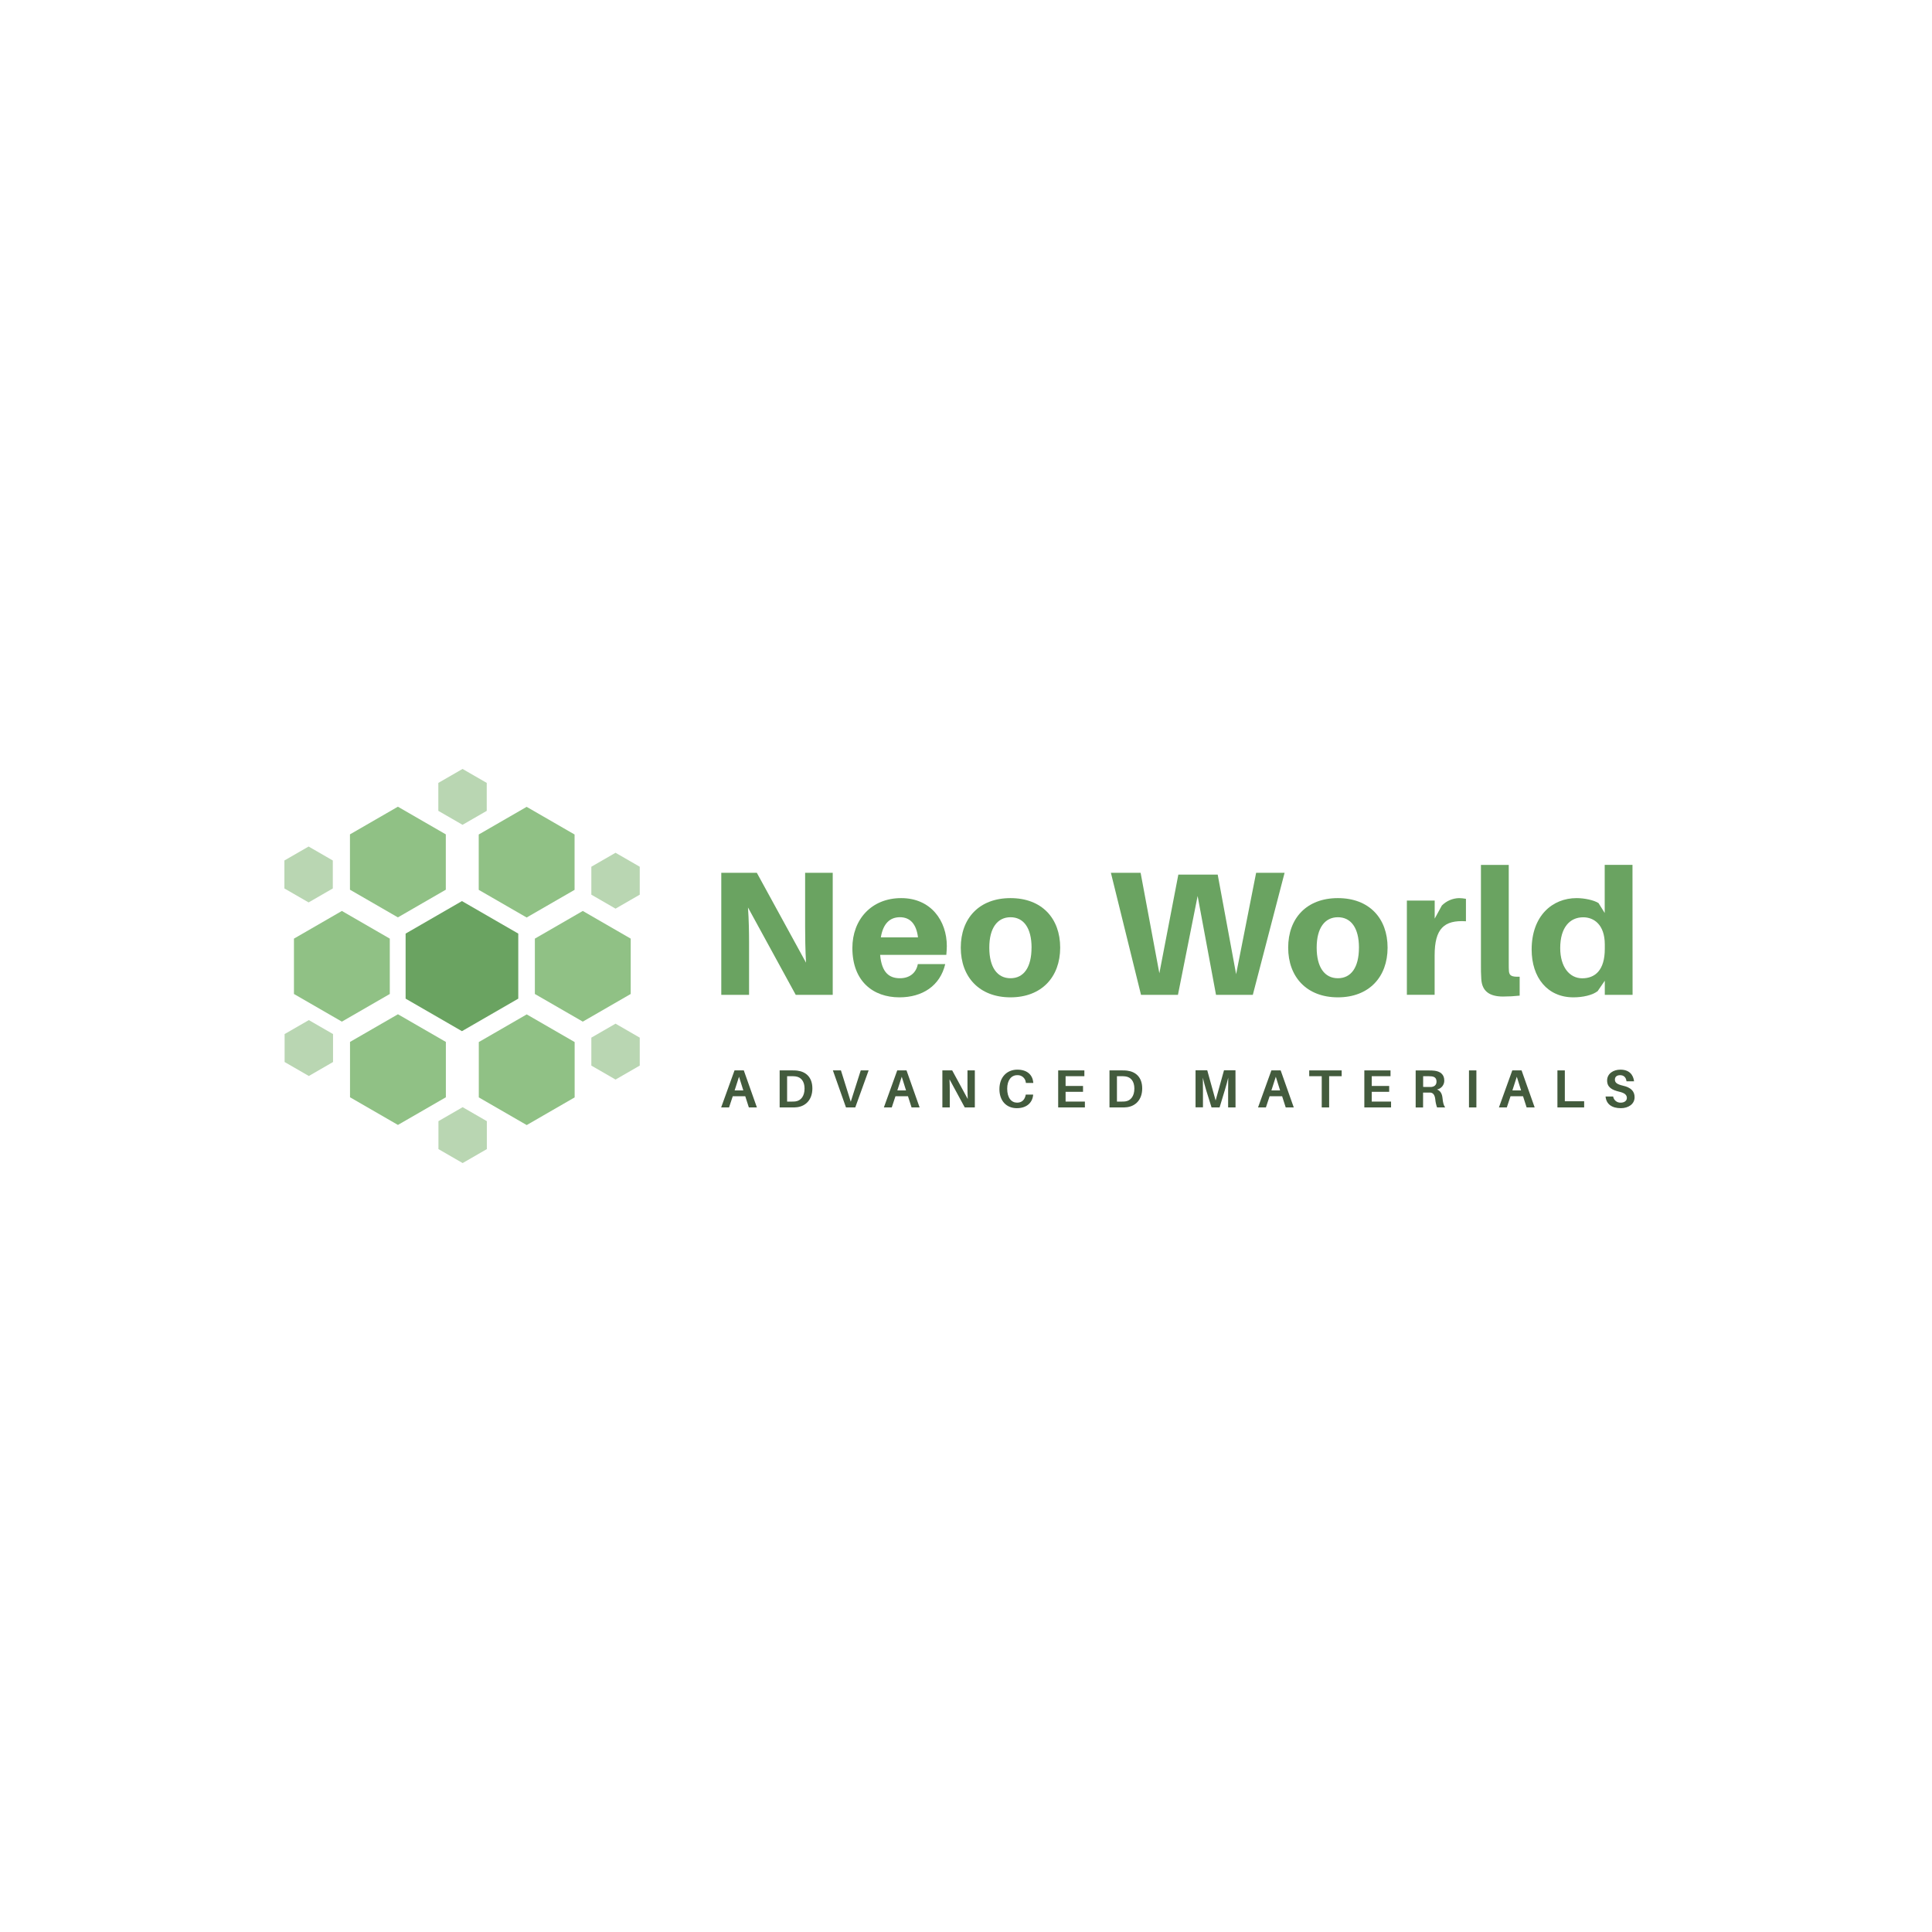
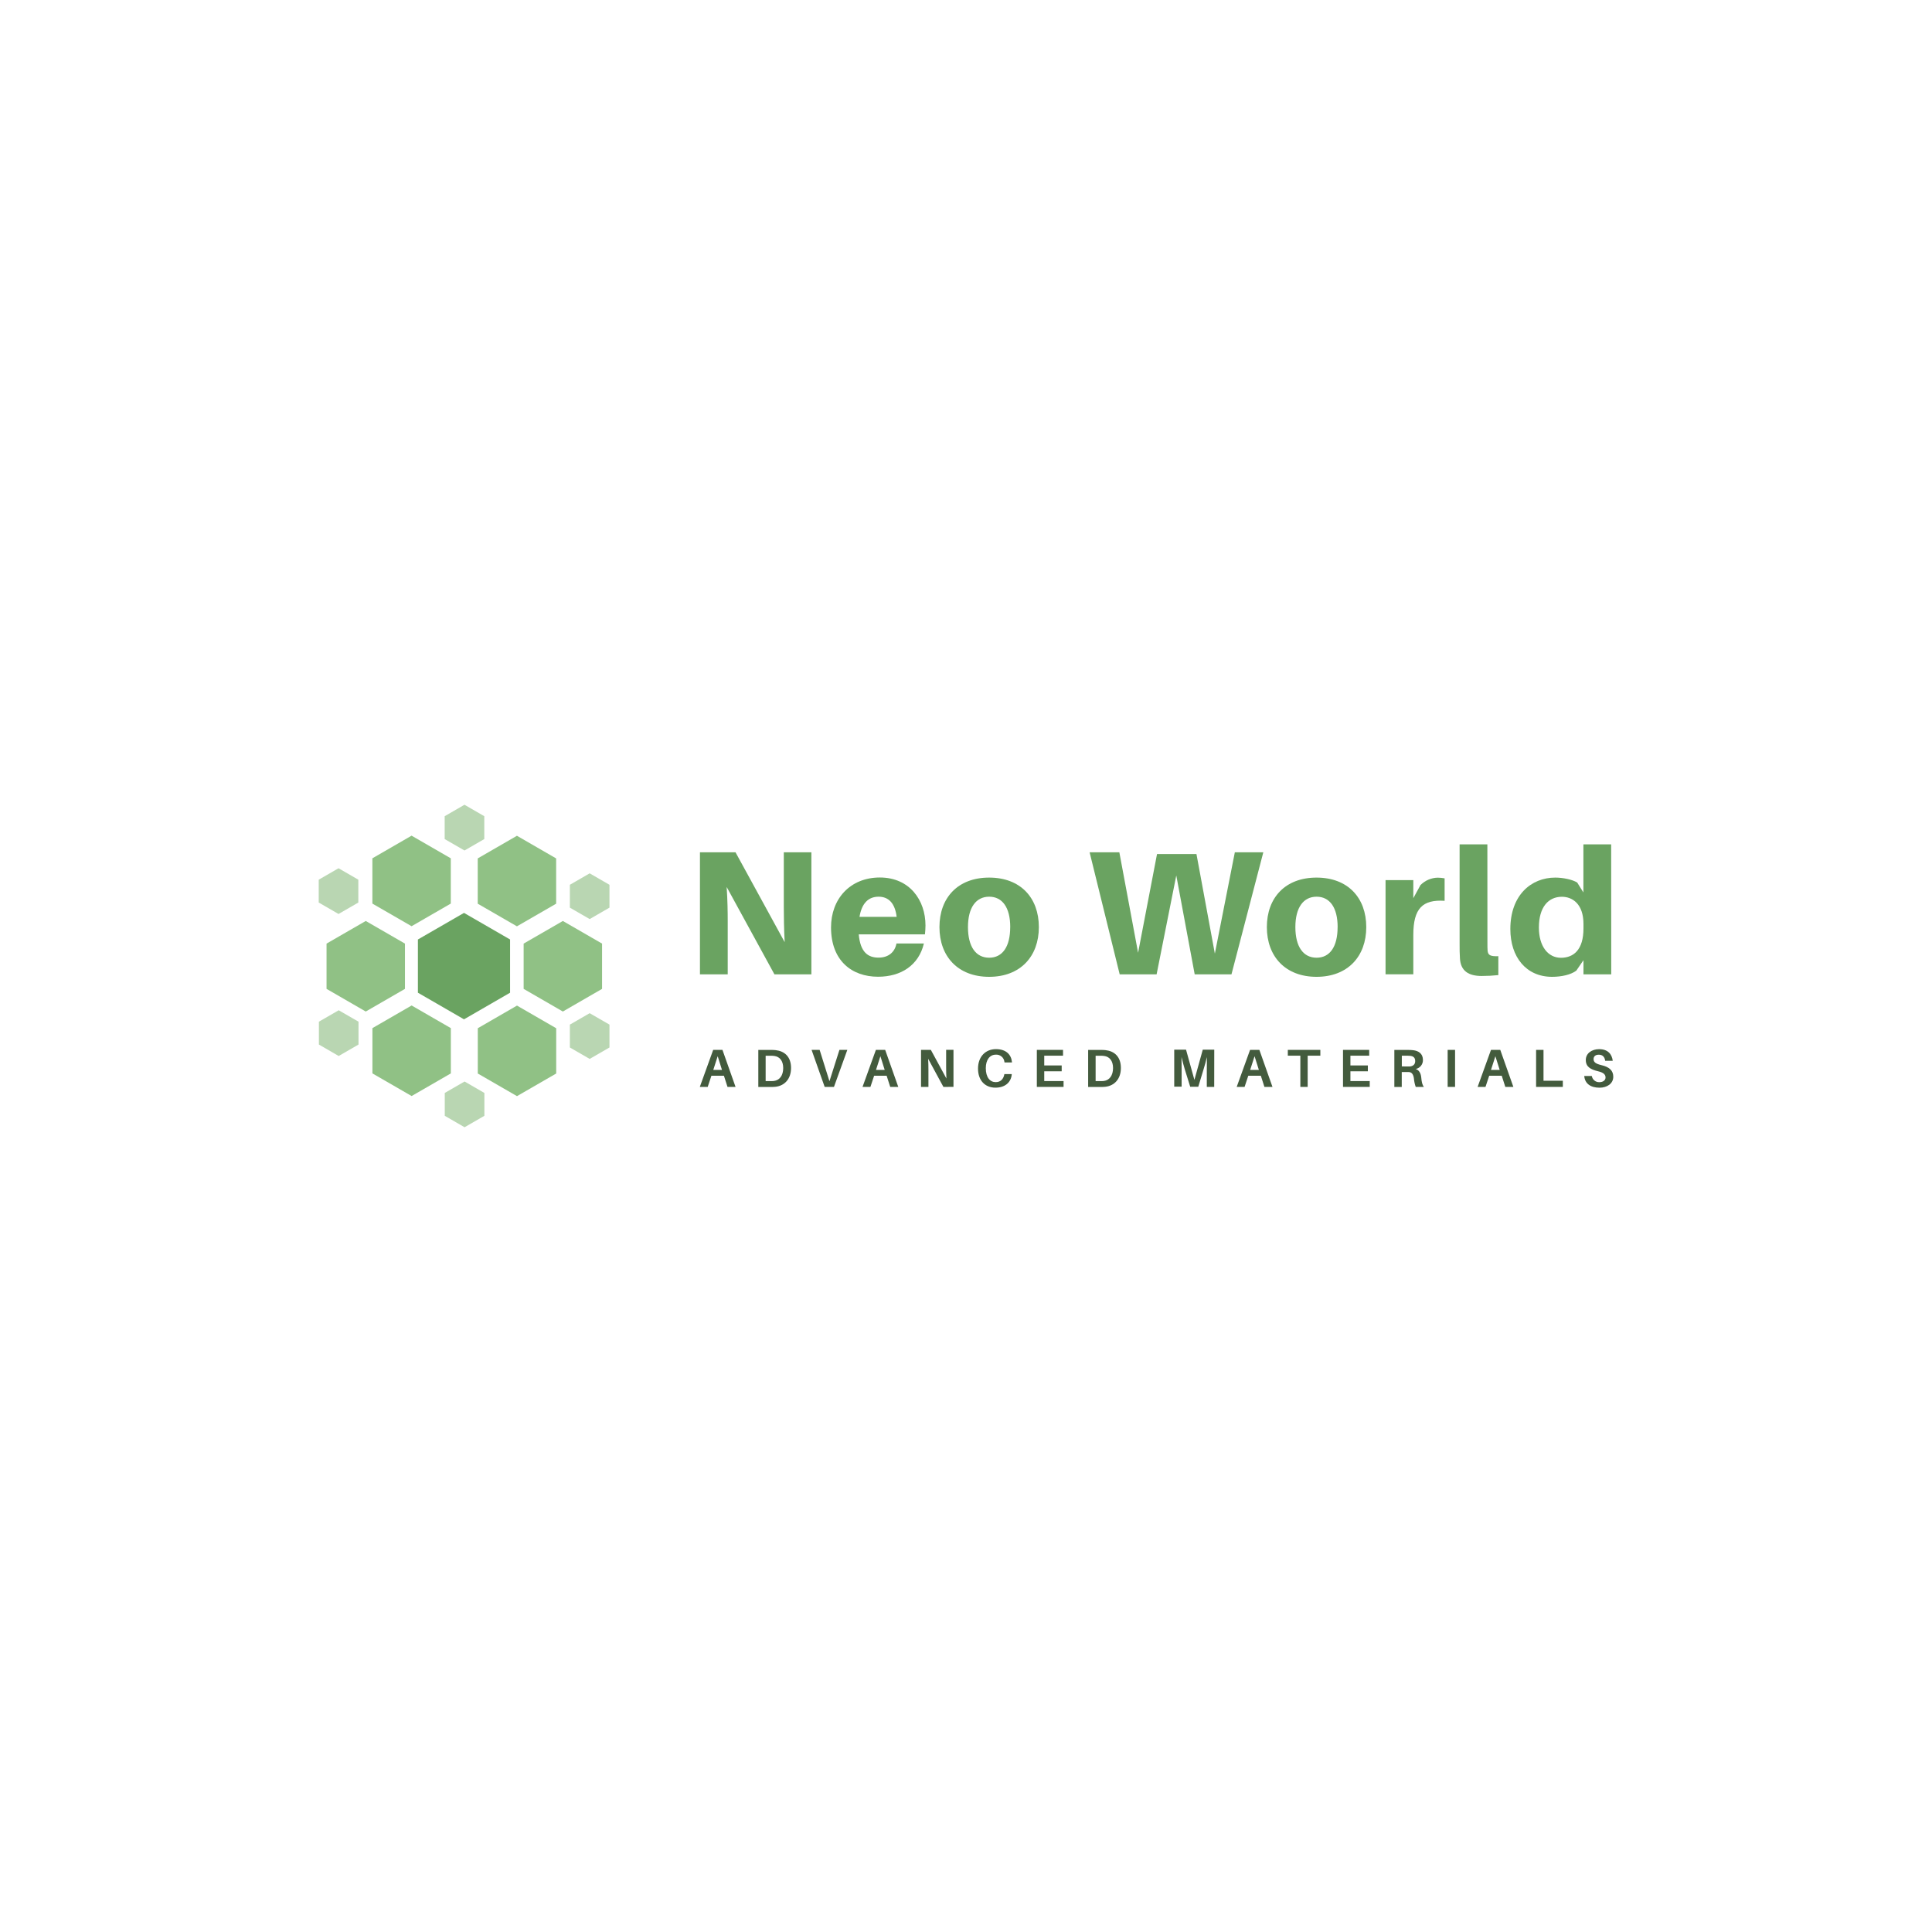
<svg xmlns="http://www.w3.org/2000/svg" id="Layer_1" data-name="Layer 1" viewBox="0 0 1080 1080">
  <defs>
    <style>.cls-1{fill:#6aa361;}.cls-2{fill:#90c185;}.cls-3{fill:#b9d6b2;}.cls-4{fill:#435b3d;}</style>
  </defs>
-   <polygon class="cls-1" points="226.74 521.89 258.23 503.71 289.72 521.89 289.72 558.25 258.23 576.43 226.74 558.25 226.74 521.89" />
-   <polygon class="cls-2" points="267.61 466.49 294.4 451.03 321.19 466.49 321.19 497.43 294.4 512.89 267.61 497.43 267.61 466.49" />
-   <polygon class="cls-2" points="195.63 466.42 222.42 450.95 249.21 466.42 249.21 497.35 222.42 512.82 195.63 497.35 195.63 466.42" />
-   <polygon class="cls-2" points="267.65 582.52 294.44 567.05 321.23 582.52 321.23 613.45 294.44 628.92 267.65 613.45 267.65 582.52" />
-   <polygon class="cls-2" points="195.66 582.44 222.45 566.98 249.24 582.44 249.24 613.38 222.45 628.84 195.66 613.38 195.66 582.44" />
-   <polygon class="cls-2" points="164.32 524.7 191.11 509.23 217.9 524.7 217.9 555.64 191.11 571.1 164.32 555.64 164.32 524.7" />
-   <polygon class="cls-2" points="298.99 524.7 325.78 509.23 352.57 524.7 352.57 555.64 325.78 571.1 298.99 555.64 298.99 524.7" />
-   <polygon class="cls-3" points="158.98 481.02 172.51 473.21 186.04 481.02 186.04 496.65 172.51 504.46 158.98 496.65 158.98 481.02" />
-   <polygon class="cls-3" points="245.03 437.65 258.56 429.84 272.09 437.65 272.09 453.27 258.56 461.08 245.03 453.27 245.03 437.65" />
-   <polygon class="cls-3" points="330.56 484.51 344.09 476.7 357.62 484.51 357.62 500.13 344.09 507.94 330.56 500.13 330.56 484.51" />
-   <polygon class="cls-3" points="330.56 580.05 344.09 572.24 357.62 580.05 357.62 595.67 344.09 603.48 330.56 595.67 330.56 580.05" />
-   <polygon class="cls-3" points="245.09 626.73 258.62 618.92 272.15 626.73 272.15 642.35 258.62 650.16 245.09 642.35 245.09 626.73" />
-   <polygon class="cls-3" points="159.1 578.05 172.64 570.24 186.17 578.05 186.17 593.67 172.64 601.49 159.1 593.67 159.1 578.05" />
-   <path class="cls-1" d="M444.83,556.14l-26.7-48.85c.5,7.22.6,14.24.6,19.18v29.67H403.2V487.91h19.88l27.49,50.23c-.4-7.12-.5-14.83-.5-19.87V487.91H465.5v68.23Z" />
-   <path class="cls-1" d="M529,533.79H492c.89,10.09,5.24,13.05,11.07,13.05,5.44,0,9.1-3,10-7.91h15.32c-2.87,12.16-12.75,18.59-25.61,18.59-14.73,0-26.3-9-26.3-27.59,0-15.82,10.58-27.88,27.29-27.88s25.51,12.76,25.51,26.8C529.27,530.23,529.17,531.91,529,533.79ZM492.39,524h20.77c-.89-7.42-4.36-11.27-10.09-11.27C497.53,512.73,493.68,516.19,492.39,524Z" />
-   <path class="cls-1" d="M592.65,529.74c0,16.41-10.38,27.78-27.78,27.78s-27.79-11.37-27.79-27.78,10.29-27.69,27.79-27.69S592.65,513.32,592.65,529.74Zm-16,0c0-11-4.45-17-11.76-17s-11.87,6-11.87,17,4.45,17.1,11.87,17.1S576.63,540.71,576.63,529.74Z" />
-   <path class="cls-1" d="M700.33,556.14H679.76l-10.28-55.28-11,55.28H637.84L621,487.91h16.61l10.48,56.16L658.7,488.9h22L691,544.57l11.18-56.66h15.91Z" />
-   <path class="cls-1" d="M775.67,529.74c0,16.41-10.38,27.78-27.78,27.78s-27.79-11.37-27.79-27.78,10.29-27.69,27.79-27.69S775.67,513.32,775.67,529.74Zm-16,0c0-11-4.45-17-11.77-17s-11.87,6-11.87,17,4.45,17.1,11.87,17.1S759.66,540.71,759.66,529.74Z" />
-   <path class="cls-1" d="M819.47,502.45V515c-12.26-.79-17.5,4.16-17.5,19.09v22H786.45V503.43H802v10.09l4-7.32a14,14,0,0,1,9.59-4.15A21,21,0,0,1,819.47,502.45Z" />
-   <path class="cls-1" d="M843.4,538.14c0,2.27,0,3.46.1,4.85.3,2.37,1.39,3.16,6,3v10.58a88.31,88.31,0,0,1-9.29.5c-7.42,0-11.77-2.87-12.16-9.79-.2-2.57-.2-5.14-.2-8.8v-55H843.4Z" />
-   <path class="cls-1" d="M912.62,556.14H897.09v-7.91l-4,5.83c-3,2.27-8.21,3.46-13.55,3.46-14.53,0-23.34-11.07-23.34-26.7,0-18.88,11.57-28.77,25.12-28.77,4.35,0,9.59,1.09,12.26,2.77l3.46,5.54v-26.9h15.53Zm-15.53-25.71V528c0-11.28-6.23-15.23-12.06-15.23-7.52,0-12.86,5.73-12.86,17.2,0,10.39,5.05,16.91,12.36,16.91C891.55,546.84,897.09,542.49,897.09,530.43Z" />
-   <path class="cls-4" d="M409.61,612.82l-2.07,6.24h-4.41l7.47-20.7h5.19l7.32,20.7h-4.5l-2-6.24Zm1.05-3.27h4.86l-2.4-7.65Z" />
-   <path class="cls-4" d="M454.12,608.44c0,6.33-3.77,9.93-8.57,10.5a19,19,0,0,1-2.64.12h-7.08v-20.7H443a19,19,0,0,1,2.64.12C450.41,599.05,454.12,602.11,454.12,608.44Zm-4.37.06c0-4.08-2-6.39-5-6.78a15.94,15.94,0,0,0-2.22-.12H440v14.19h2.46a16,16,0,0,0,2.19-.09C447.71,615.31,449.75,612.73,449.75,608.5Z" />
-   <path class="cls-4" d="M472.91,619.06l-7.32-20.7h4.5l5.49,17.52,5.58-17.52h4.41l-7.47,20.7Z" />
-   <path class="cls-4" d="M500.57,612.82l-2.07,6.24h-4.41l7.47-20.7h5.19l7.32,20.7h-4.5l-2-6.24Zm1.05-3.27h4.86l-2.4-7.65Z" />
-   <path class="cls-4" d="M539.3,619.06l-8.52-15.72c.12,2.25.15,4.62.15,6.36v9.36h-4.14v-20.7h5.49l8.7,16c-.12-2.22-.15-4.74-.15-6.51v-9.51h4.11l0,20.7Z" />
-   <path class="cls-4" d="M577.61,605.08l0,.3H573.5l-.06-.3a4.53,4.53,0,0,0-4.83-4.05c-3.33,0-5.58,2.85-5.58,7.56,0,5.16,2.37,7.8,5.52,7.8,2.7,0,4.26-1.62,4.8-4.2l.06-.3h4.11l0,.3c-.45,4.41-3.81,7.29-9.12,7.29-5.76,0-9.72-4.05-9.72-10.65,0-6.78,4.29-10.89,10-10.89S577.19,601,577.61,605.08Z" />
-   <path class="cls-4" d="M606.46,619.06H591.53v-20.7h14.64v3.24h-10.5v5.46h9.75v3.27h-9.75v5.46h10.79Z" />
-   <path class="cls-4" d="M638.5,608.44c0,6.33-3.77,9.93-8.57,10.5a19,19,0,0,1-2.64.12h-7.08v-20.7h7.14a19,19,0,0,1,2.64.12C634.79,599.05,638.5,602.11,638.5,608.44Zm-4.38.06c0-4.08-2-6.39-5-6.78a15.94,15.94,0,0,0-2.22-.12h-2.52v14.19h2.46a16,16,0,0,0,2.19-.09C632.09,615.31,634.12,612.73,634.12,608.5Z" />
-   <path class="cls-4" d="M690.67,619.06h-4.14v-9.57c0-2.16,0-4.92.06-7.08-.51,2.16-1.26,4.92-1.92,7.05l-2.91,9.6h-4.5l-3-9.63c-.63-2.1-1.38-4.86-1.86-7,.06,2.16.06,4.89.06,7v9.57h-4.14v-20.7h6.54l4.68,16.89,4.68-16.89h6.42Z" />
-   <path class="cls-4" d="M709.72,612.82l-2.07,6.24h-4.4l7.46-20.7h5.19l7.32,20.7h-4.5l-2-6.24Zm1-3.27h4.86l-2.4-7.65Z" />
-   <path class="cls-4" d="M743,601.6v17.46h-4.14V601.6h-7v-3.24H750v3.24Z" />
-   <path class="cls-4" d="M777.61,619.06H762.67v-20.7h14.64v3.24h-10.5v5.46h9.75v3.27h-9.75v5.46h10.8Z" />
-   <path class="cls-4" d="M807.85,619.06h-4.53a18.21,18.21,0,0,1-1-4.62c-.27-2.22-1.11-3.57-2.79-3.69-.57,0-1.08,0-1.62,0h-2.4v8.34h-4.14v-20.7h7.56a23.32,23.32,0,0,1,3,.15c3,.37,5.43,1.92,5.43,5.49a5,5,0,0,1-4.05,5c2,.78,2.82,2.49,3.06,4.8C806.62,616.36,807,617.89,807.85,619.06Zm-9.51-11.43c.72,0,1.23,0,1.68,0,1.65-.15,3-1,3-3s-1.11-2.73-2.73-2.94a13.53,13.53,0,0,0-1.74-.09h-3v6Z" />
-   <path class="cls-4" d="M821.17,619.06v-20.7h4.14v20.7Z" />
-   <path class="cls-4" d="M844.39,612.82l-2.07,6.24h-4.41l7.47-20.7h5.19l7.32,20.7h-4.5l-2-6.24Zm1.05-3.27h4.86l-2.4-7.65Z" />
-   <path class="cls-4" d="M885.55,619.06H870.61v-20.7h4.14v17.25h10.8Z" />
-   <path class="cls-4" d="M913.45,604.45h-4.23c-.24-2.1-1.41-3.42-3.57-3.42-1.65,0-2.91.78-2.91,2.46s1.11,2.61,4.41,3.39c4.56,1,6.6,3.15,6.6,6.48,0,3.9-3.57,6.12-7.65,6.12-5,0-8.19-2.19-8.58-6.54h4.23a4.12,4.12,0,0,0,4.29,3.45c1.89,0,3.39-1,3.39-2.61s-1.08-2.76-4.14-3.48c-4.23-1-6.9-2.49-6.9-6.3s3.45-6.06,7.41-6.06C910.75,597.94,913,600.76,913.45,604.45Z" />
+   <polygon class="cls-1" points="233.61 525.18 259.38 510.31 285.14 525.18 285.14 554.93 259.38 569.81 233.61 554.93 233.61 525.18" />
+   <polygon class="cls-2" points="267.05 479.86 288.97 467.2 310.89 479.86 310.89 505.17 288.97 517.82 267.05 505.17 267.05 479.86" />
+   <polygon class="cls-2" points="208.16 479.8 230.07 467.14 251.99 479.8 251.99 505.11 230.07 517.76 208.16 505.11 208.16 479.8" />
+   <polygon class="cls-2" points="267.08 574.79 289 562.13 310.92 574.79 310.92 600.1 289 612.75 267.08 600.1 267.08 574.79" />
+   <polygon class="cls-2" points="208.18 574.73 230.1 562.07 252.02 574.73 252.02 600.04 230.1 612.69 208.18 600.04 208.18 574.73" />
+   <polygon class="cls-2" points="182.54 527.48 204.46 514.83 226.38 527.48 226.38 552.79 204.46 565.45 182.54 552.79 182.54 527.48" />
+   <polygon class="cls-2" points="292.72 527.48 314.64 514.83 336.56 527.48 336.56 552.79 314.64 565.45 292.72 552.79 292.72 527.48" />
+   <polygon class="cls-3" points="178.17 491.75 189.24 485.36 200.31 491.75 200.31 504.53 189.24 510.92 178.17 504.53 178.17 491.75" />
+   <polygon class="cls-3" points="248.58 456.26 259.65 449.86 270.72 456.26 270.72 469.04 259.65 475.43 248.58 469.04 248.58 456.26" />
+   <polygon class="cls-3" points="318.56 494.6 329.63 488.2 340.7 494.6 340.7 507.38 329.63 513.77 318.56 507.38 318.56 494.6" />
+   <polygon class="cls-3" points="318.56 572.77 329.63 566.38 340.7 572.77 340.7 585.55 329.63 591.94 318.56 585.55 318.56 572.77" />
+   <polygon class="cls-3" points="248.63 610.96 259.7 604.57 270.77 610.96 270.77 623.74 259.7 630.14 248.63 623.74 248.63 610.96" />
+   <polygon class="cls-3" points="178.27 571.13 189.34 564.74 200.41 571.13 200.41 583.91 189.34 590.31 178.27 583.91 178.27 571.13" />
+   <path class="cls-1" d="M432.91,544.66l-26.7-48.84c.5,7.22.59,14.24.59,19.18v29.66H391.28V476.44h19.88l27.48,50.23c-.39-7.12-.49-14.83-.49-19.88V476.44h15.42v68.22Z" />
+   <path class="cls-1" d="M517.05,522.32h-37c.89,10.08,5.24,13,11.08,13,5.44,0,9.09-3,10-7.91h15.33c-2.87,12.16-12.76,18.59-25.61,18.59-14.73,0-26.3-9-26.3-27.59,0-15.82,10.58-27.88,27.29-27.88s25.51,12.75,25.51,26.79A48,48,0,0,1,517.05,522.32Zm-36.58-9.79h20.76c-.89-7.42-4.35-11.27-10.08-11.27C485.61,501.26,481.75,504.72,480.47,512.53Z" />
+   <path class="cls-1" d="M580.73,518.26c0,16.42-10.38,27.79-27.79,27.79s-27.78-11.37-27.78-27.79,10.28-27.68,27.78-27.68S580.73,501.85,580.73,518.26Zm-16,0c0-11-4.45-17-11.77-17s-11.86,6-11.86,17,4.45,17.11,11.86,17.11S564.71,529.24,564.71,518.26Z" />
+   <path class="cls-1" d="M688.4,544.66H667.84l-10.29-55.27-11,55.27H625.91L609.1,476.44h16.62L636.2,532.6l10.58-55.17h22.05l10.28,55.66,11.17-56.65H706.2Z" />
+   <path class="cls-1" d="M763.75,518.26c0,16.42-10.38,27.79-27.79,27.79s-27.78-11.37-27.78-27.79,10.28-27.68,27.78-27.68S763.75,501.85,763.75,518.26Zm-16,0c0-11-4.45-17-11.77-17s-11.86,6-11.86,17,4.45,17.11,11.86,17.11S747.73,529.24,747.73,518.26Z" />
+   <path class="cls-1" d="M807.55,491v12.56c-12.26-.79-17.5,4.15-17.5,19.08v22H774.53V492h15.52v10.09l4-7.32a14,14,0,0,1,9.6-4.15A22,22,0,0,1,807.55,491Z" />
+   <path class="cls-1" d="M831.48,526.67c0,2.27,0,3.46.1,4.84.29,2.38,1.38,3.17,6,3v10.58a88.64,88.64,0,0,1-9.3.49c-7.41,0-11.76-2.86-12.16-9.79-.19-2.57-.19-5.14-.19-8.8V472h15.52Z" />
+   <path class="cls-1" d="M900.69,544.66H885.17v-7.91l-4,5.84c-3,2.27-8.2,3.46-13.54,3.46-14.54,0-23.34-11.08-23.34-26.7,0-18.88,11.57-28.77,25.12-28.77,4.35,0,9.59,1.09,12.26,2.77l3.46,5.53V472h15.52ZM885.17,519v-2.48c0-11.27-6.23-15.22-12.07-15.22-7.51,0-12.85,5.73-12.85,17.2,0,10.38,5,16.91,12.36,16.91C879.63,535.37,885.17,531,885.17,519Z" />
+   <path class="cls-4" d="M397.68,601.35l-2.07,6.24H391.2l7.47-20.7h5.19l7.32,20.7h-4.5l-2-6.24Zm1.05-3.27h4.86l-2.4-7.65Z" />
+   <path class="cls-4" d="M442.2,597c0,6.33-3.78,9.93-8.58,10.5a19,19,0,0,1-2.64.12H423.9v-20.7H431a19,19,0,0,1,2.64.12C438.48,587.58,442.2,590.64,442.2,597Zm-4.38.06c0-4.08-2-6.39-5-6.78a15.94,15.94,0,0,0-2.22-.12H428v14.19h2.46a16,16,0,0,0,2.19-.09C435.78,603.84,437.82,601.26,437.82,597Z" />
+   <path class="cls-4" d="M461,607.59l-7.32-20.7h4.5l5.49,17.52,5.58-17.52h4.41l-7.47,20.7Z" />
+   <path class="cls-4" d="M488.64,601.35l-2.07,6.24h-4.41l7.47-20.7h5.19l7.32,20.7h-4.5l-2-6.24Zm1.05-3.27h4.86l-2.4-7.65Z" />
+   <path class="cls-4" d="M527.37,607.59l-8.52-15.72c.12,2.25.15,4.62.15,6.36v9.36h-4.14v-20.7h5.49l8.7,16c-.12-2.22-.15-4.74-.15-6.51v-9.51H533l0,20.7Z" />
+   <path class="cls-4" d="M565.68,593.61l0,.3h-4.14l-.06-.3a4.53,4.53,0,0,0-4.83-4.05c-3.33,0-5.58,2.85-5.58,7.56,0,5.16,2.37,7.8,5.52,7.8,2.7,0,4.26-1.62,4.8-4.2l.06-.3h4.11l0,.3c-.45,4.41-3.81,7.29-9.12,7.29-5.76,0-9.72-4-9.72-10.65,0-6.78,4.29-10.89,10-10.89S565.26,589.53,565.68,593.61Z" />
+   <path class="cls-4" d="M594.54,607.59H579.6v-20.7h14.64v3.24h-10.5v5.46h9.75v3.27h-9.75v5.46h10.8Z" />
+   <path class="cls-4" d="M626.58,597c0,6.33-3.78,9.93-8.58,10.5a19,19,0,0,1-2.64.12h-7.08v-20.7h7.14a19,19,0,0,1,2.64.12C622.86,587.58,626.58,590.64,626.58,597Zm-4.38.06c0-4.08-2-6.39-5-6.78a15.94,15.94,0,0,0-2.22-.12h-2.52v14.19h2.46a16,16,0,0,0,2.19-.09C620.16,603.84,622.2,601.26,622.2,597Z" />
+   <path class="cls-4" d="M678.75,607.59h-4.14V598c0-2.16,0-4.92.06-7.08-.51,2.16-1.26,4.92-1.92,7l-2.91,9.6h-4.5l-3-9.63c-.63-2.1-1.38-4.86-1.86-7,.06,2.16.06,4.89.06,7v9.57h-4.14v-20.7H663l4.68,16.89,4.68-16.89h6.42Z" />
+   <path class="cls-4" d="M697.8,601.35l-2.07,6.24h-4.41l7.47-20.7H704l7.32,20.7h-4.5l-2-6.24Zm1.05-3.27h4.86l-2.4-7.65Z" />
+   <path class="cls-4" d="M731,590.13v17.46H726.9V590.13h-7v-3.24h18.18v3.24Z" />
+   <path class="cls-4" d="M765.69,607.59H750.75v-20.7h14.64v3.24h-10.5v5.46h9.75v3.27h-9.75v5.46h10.8Z" />
+   <path class="cls-4" d="M795.93,607.59H791.4a18.21,18.21,0,0,1-1-4.62c-.27-2.22-1.11-3.57-2.79-3.69-.57,0-1.08,0-1.62,0h-2.4v8.34h-4.14v-20.7H787a23.32,23.32,0,0,1,3,.15c3,.36,5.43,1.92,5.43,5.49a5,5,0,0,1-4,5c2,.78,2.82,2.49,3.06,4.8C794.7,604.89,795.09,606.42,795.93,607.59Zm-9.51-11.43c.72,0,1.23,0,1.68,0,1.65-.15,3-1,3-3s-1.11-2.73-2.73-2.94a13.53,13.53,0,0,0-1.74-.09h-3v6Z" />
+   <path class="cls-4" d="M809.25,607.59v-20.7h4.14v20.7Z" />
+   <path class="cls-4" d="M832.47,601.35l-2.07,6.24H826l7.47-20.7h5.19l7.32,20.7h-4.5l-2-6.24Zm1-3.27h4.86l-2.4-7.65Z" />
+   <path class="cls-4" d="M873.63,607.59H858.69v-20.7h4.14v17.25h10.8Z" />
+   <path class="cls-4" d="M901.53,593H897.3c-.24-2.1-1.41-3.42-3.57-3.42-1.65,0-2.91.78-2.91,2.46s1.11,2.61,4.41,3.39c4.56,1.05,6.6,3.15,6.6,6.48,0,3.9-3.57,6.12-7.65,6.12-4.95,0-8.19-2.19-8.58-6.54h4.23a4.12,4.12,0,0,0,4.29,3.45c1.89,0,3.39-1,3.39-2.61s-1.08-2.76-4.14-3.48c-4.23-1-6.9-2.49-6.9-6.3s3.45-6.06,7.41-6.06C898.83,586.47,901.08,589.29,901.53,593Z" />
</svg>
